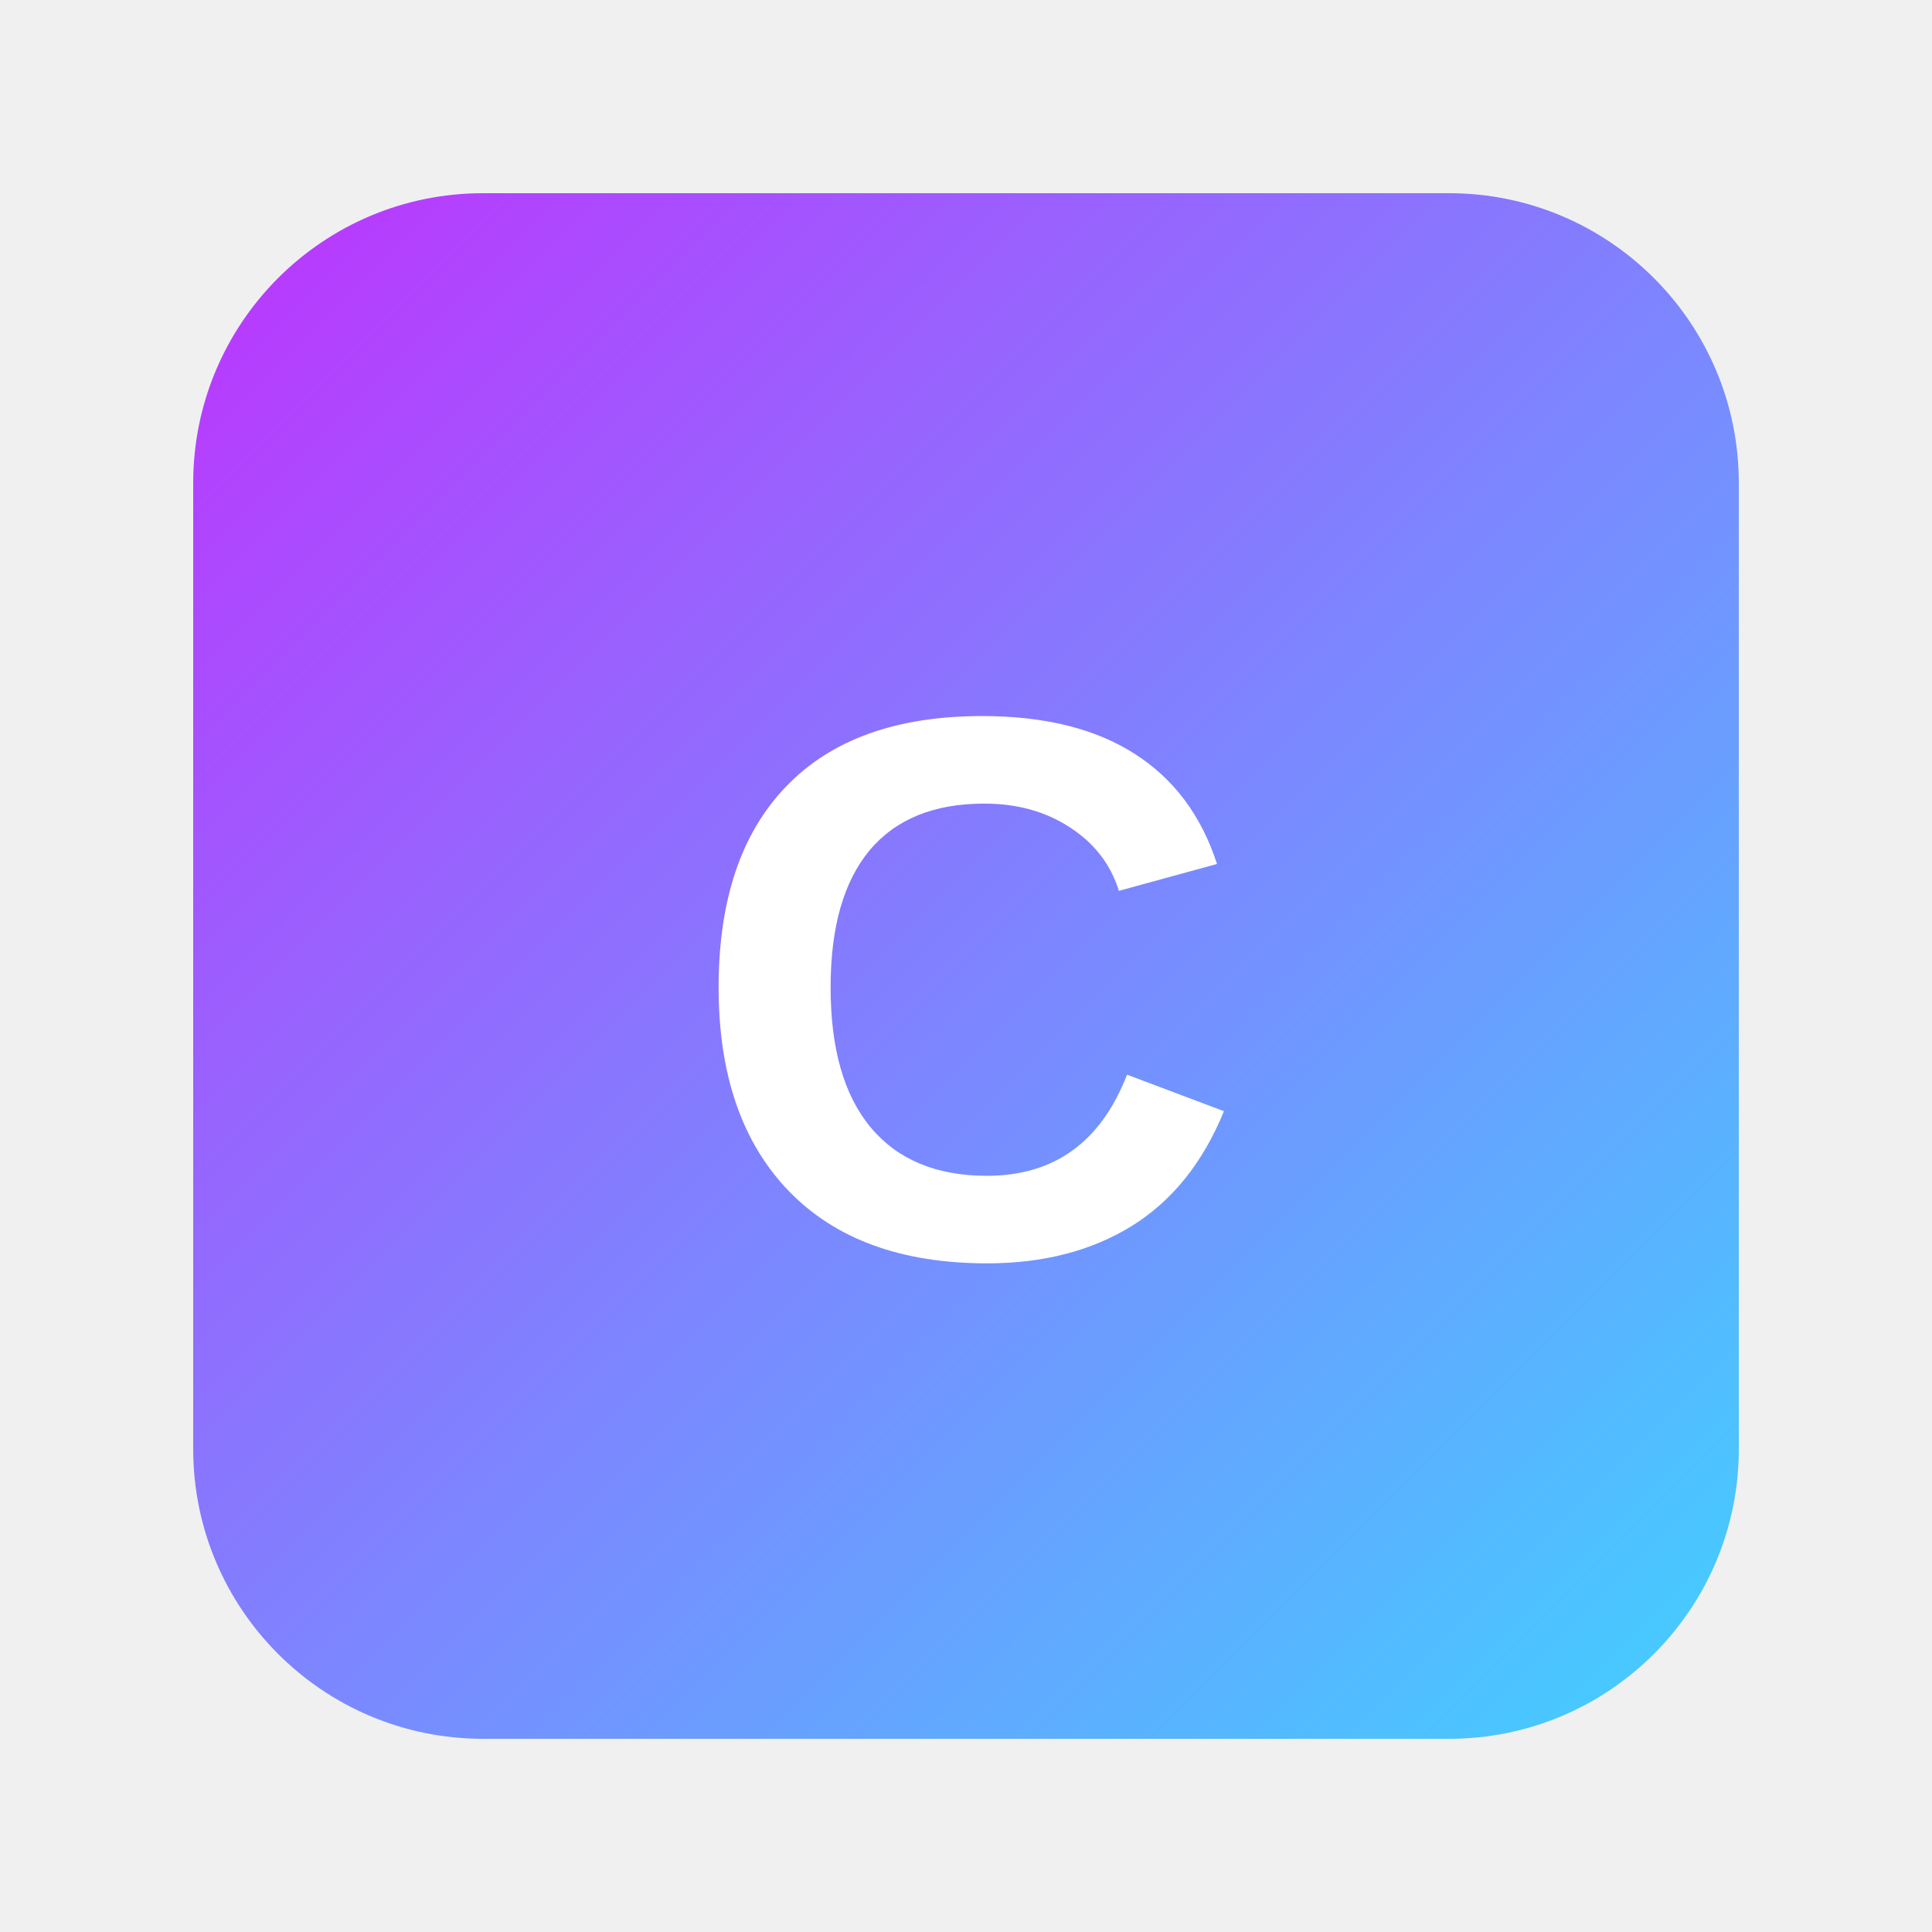
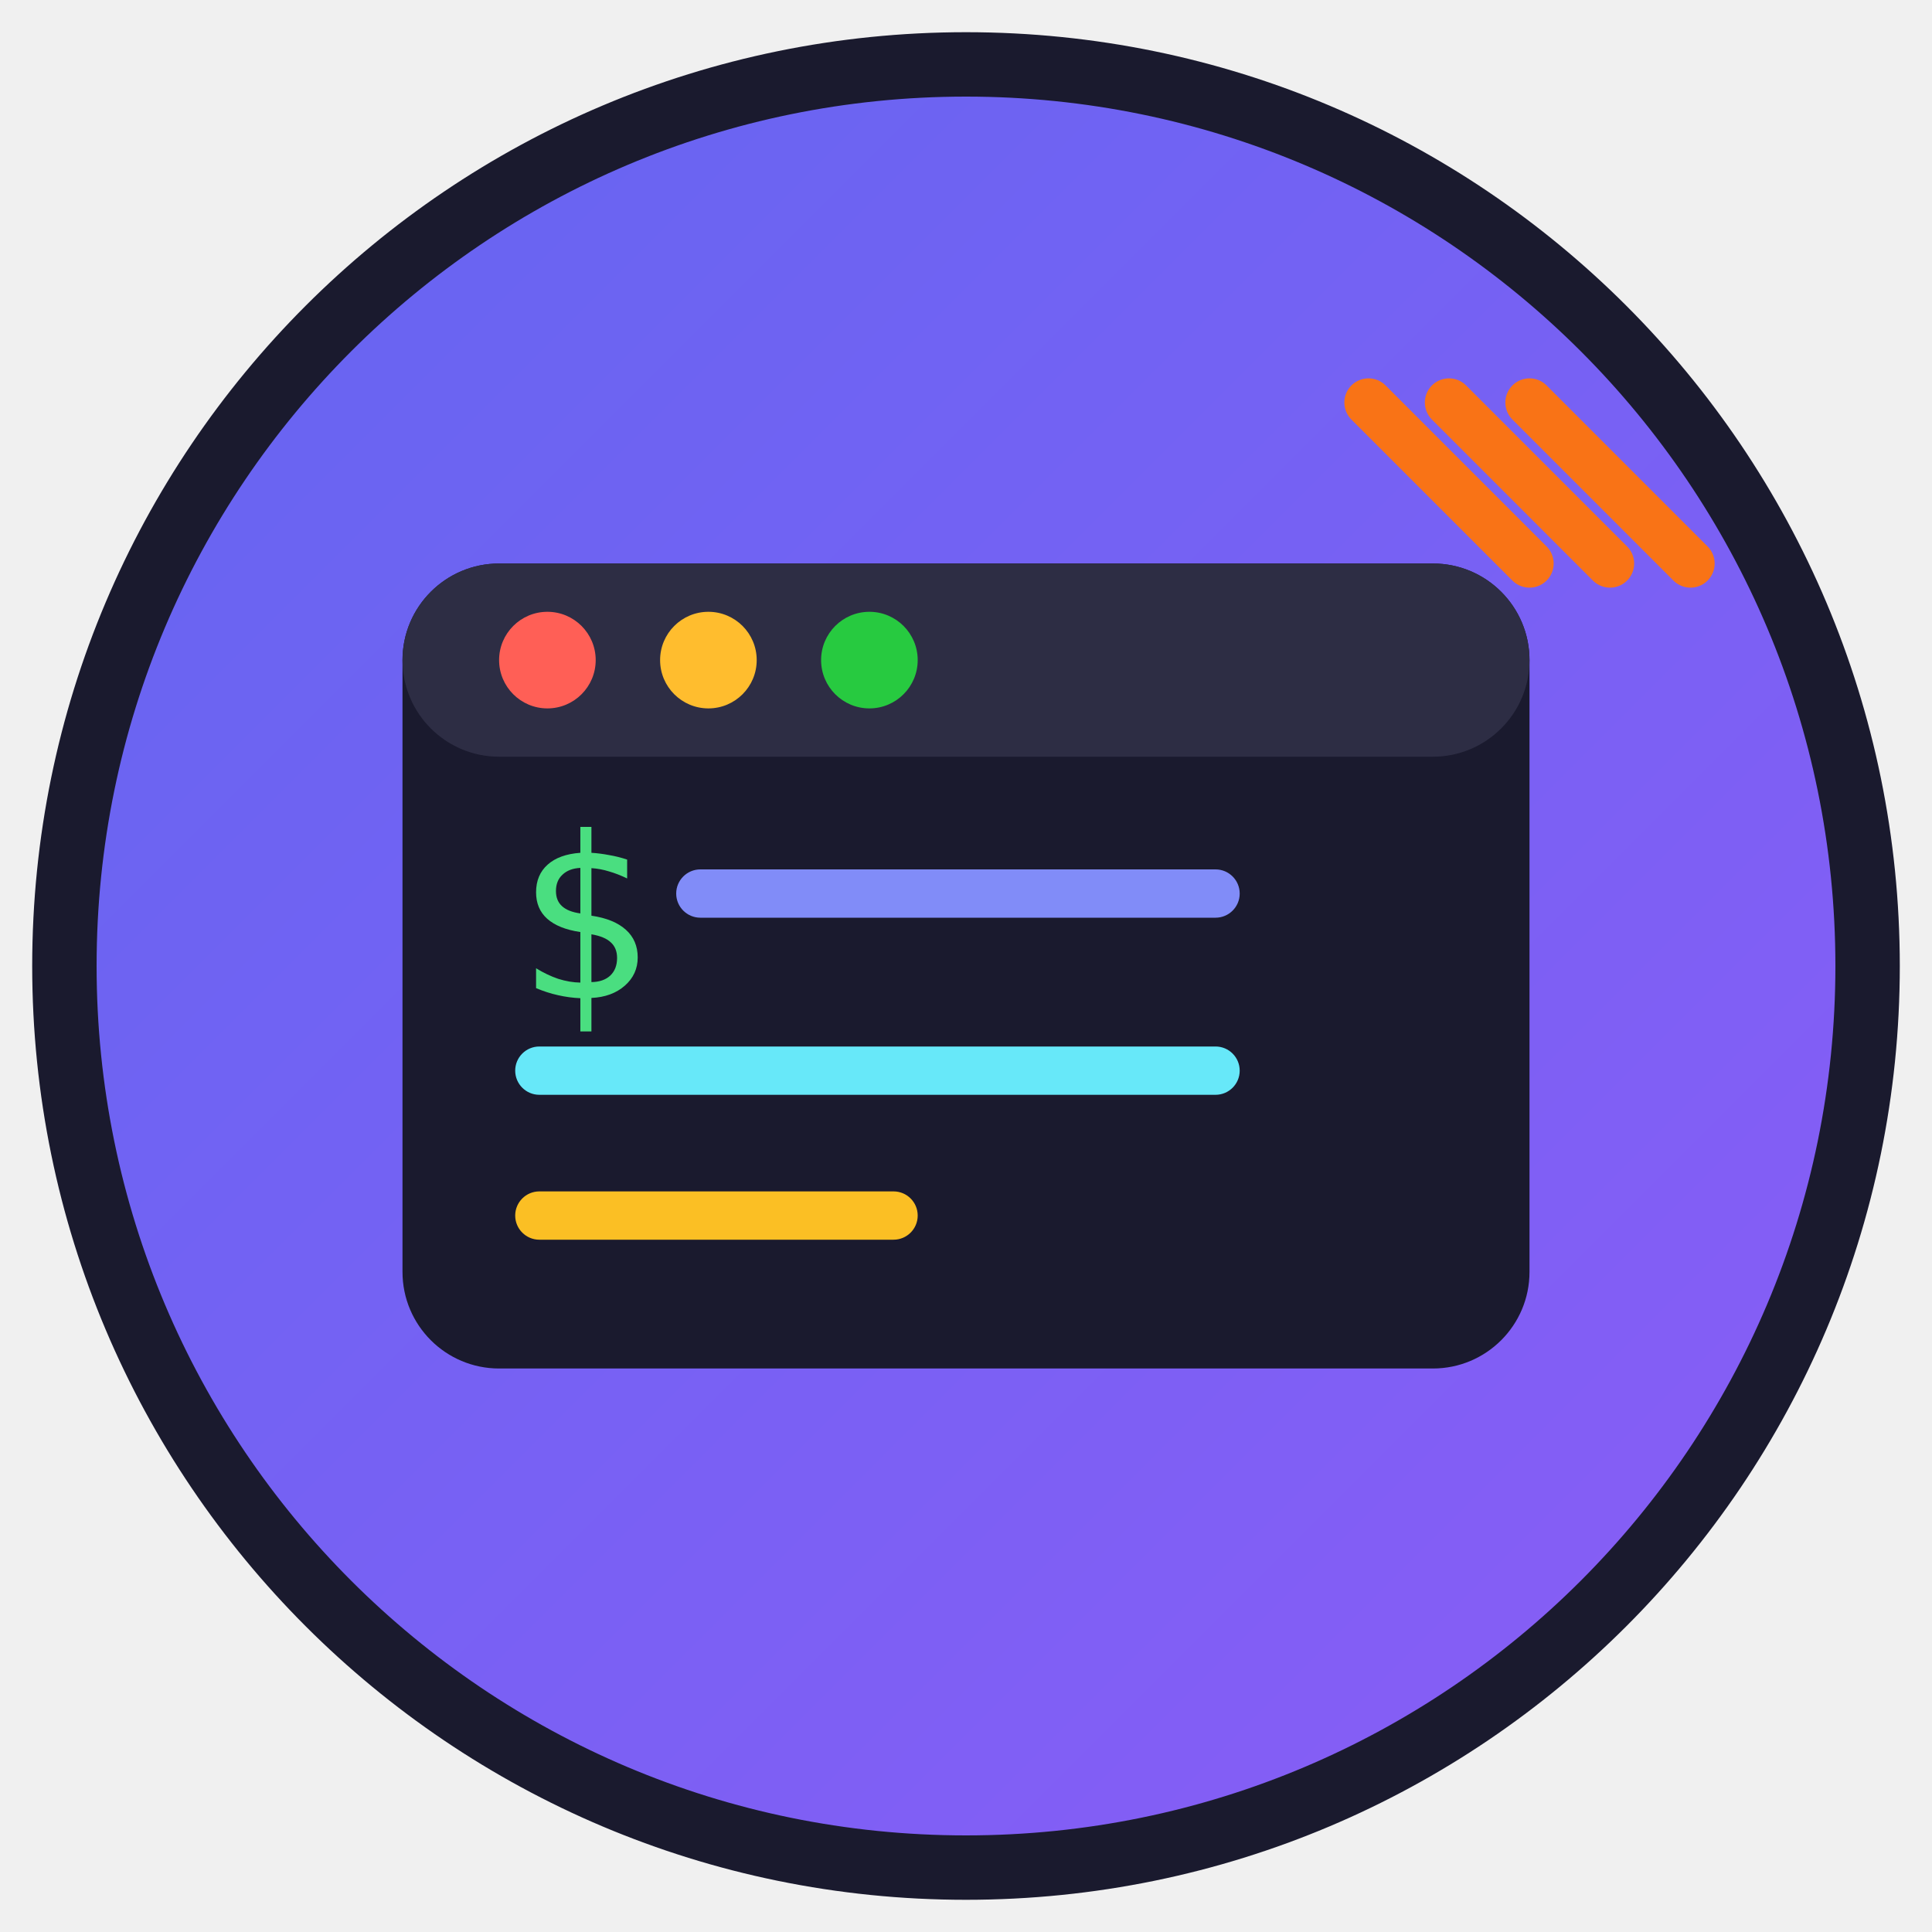
- <svg xmlns="http://www.w3.org/2000/svg" viewBox="0 0 100 100">
+ <svg xmlns="http://www.w3.org/2000/svg" width="120" height="120" viewBox="0 0 120 120" fill="none">
+   <circle cx="60" cy="60" r="56" fill="url(#gradient)" stroke="#1a1a2e" stroke-width="4" />
+   <rect x="25" y="35" width="70" height="50" rx="6" fill="#1a1a2e" />
+   <rect x="25" y="35" width="70" height="12" rx="6" fill="#2d2d44" />
+   <circle cx="34" cy="41" r="3" fill="#ff5f56" />
+   <circle cx="44" cy="41" r="3" fill="#ffbd2e" />
+   <circle cx="54" cy="41" r="3" fill="#27ca40" />
+   <text x="32" y="62" font-family="monospace" font-size="14" fill="#4ade80">$</text>
+   <rect x="42" y="54" width="35" height="3" rx="1.5" fill="#818cf8" />
+   <rect x="32" y="65" width="45" height="3" rx="1.5" fill="#67e8f9" />
+   <rect x="32" y="74" width="25" height="3" rx="1.5" fill="#fbbf24" />
+   <path d="M85 25 L95 35 M90 25 L100 35 M95 25 L105 35" stroke="#f97316" stroke-width="3" stroke-linecap="round" />
  <defs>
-     <linearGradient id="grad" x1="0%" y1="0%" x2="100%" y2="100%">
-       <stop offset="0%" style="stop-color:#bd34fe;stop-opacity:1" />
-       <stop offset="100%" style="stop-color:#41d1ff;stop-opacity:1" />
+     <linearGradient id="gradient" x1="0%" y1="0%" x2="100%" y2="100%">
+       <stop offset="0%" style="stop-color:#6366f1" />
+       <stop offset="100%" style="stop-color:#8b5cf6" />
    </linearGradient>
  </defs>
-   <rect x="10" y="10" width="80" height="80" rx="15" fill="url(#grad)" />
-   <text x="50" y="65" font-family="Arial, sans-serif" font-size="40" font-weight="bold" fill="white" text-anchor="middle">C</text>
</svg>
